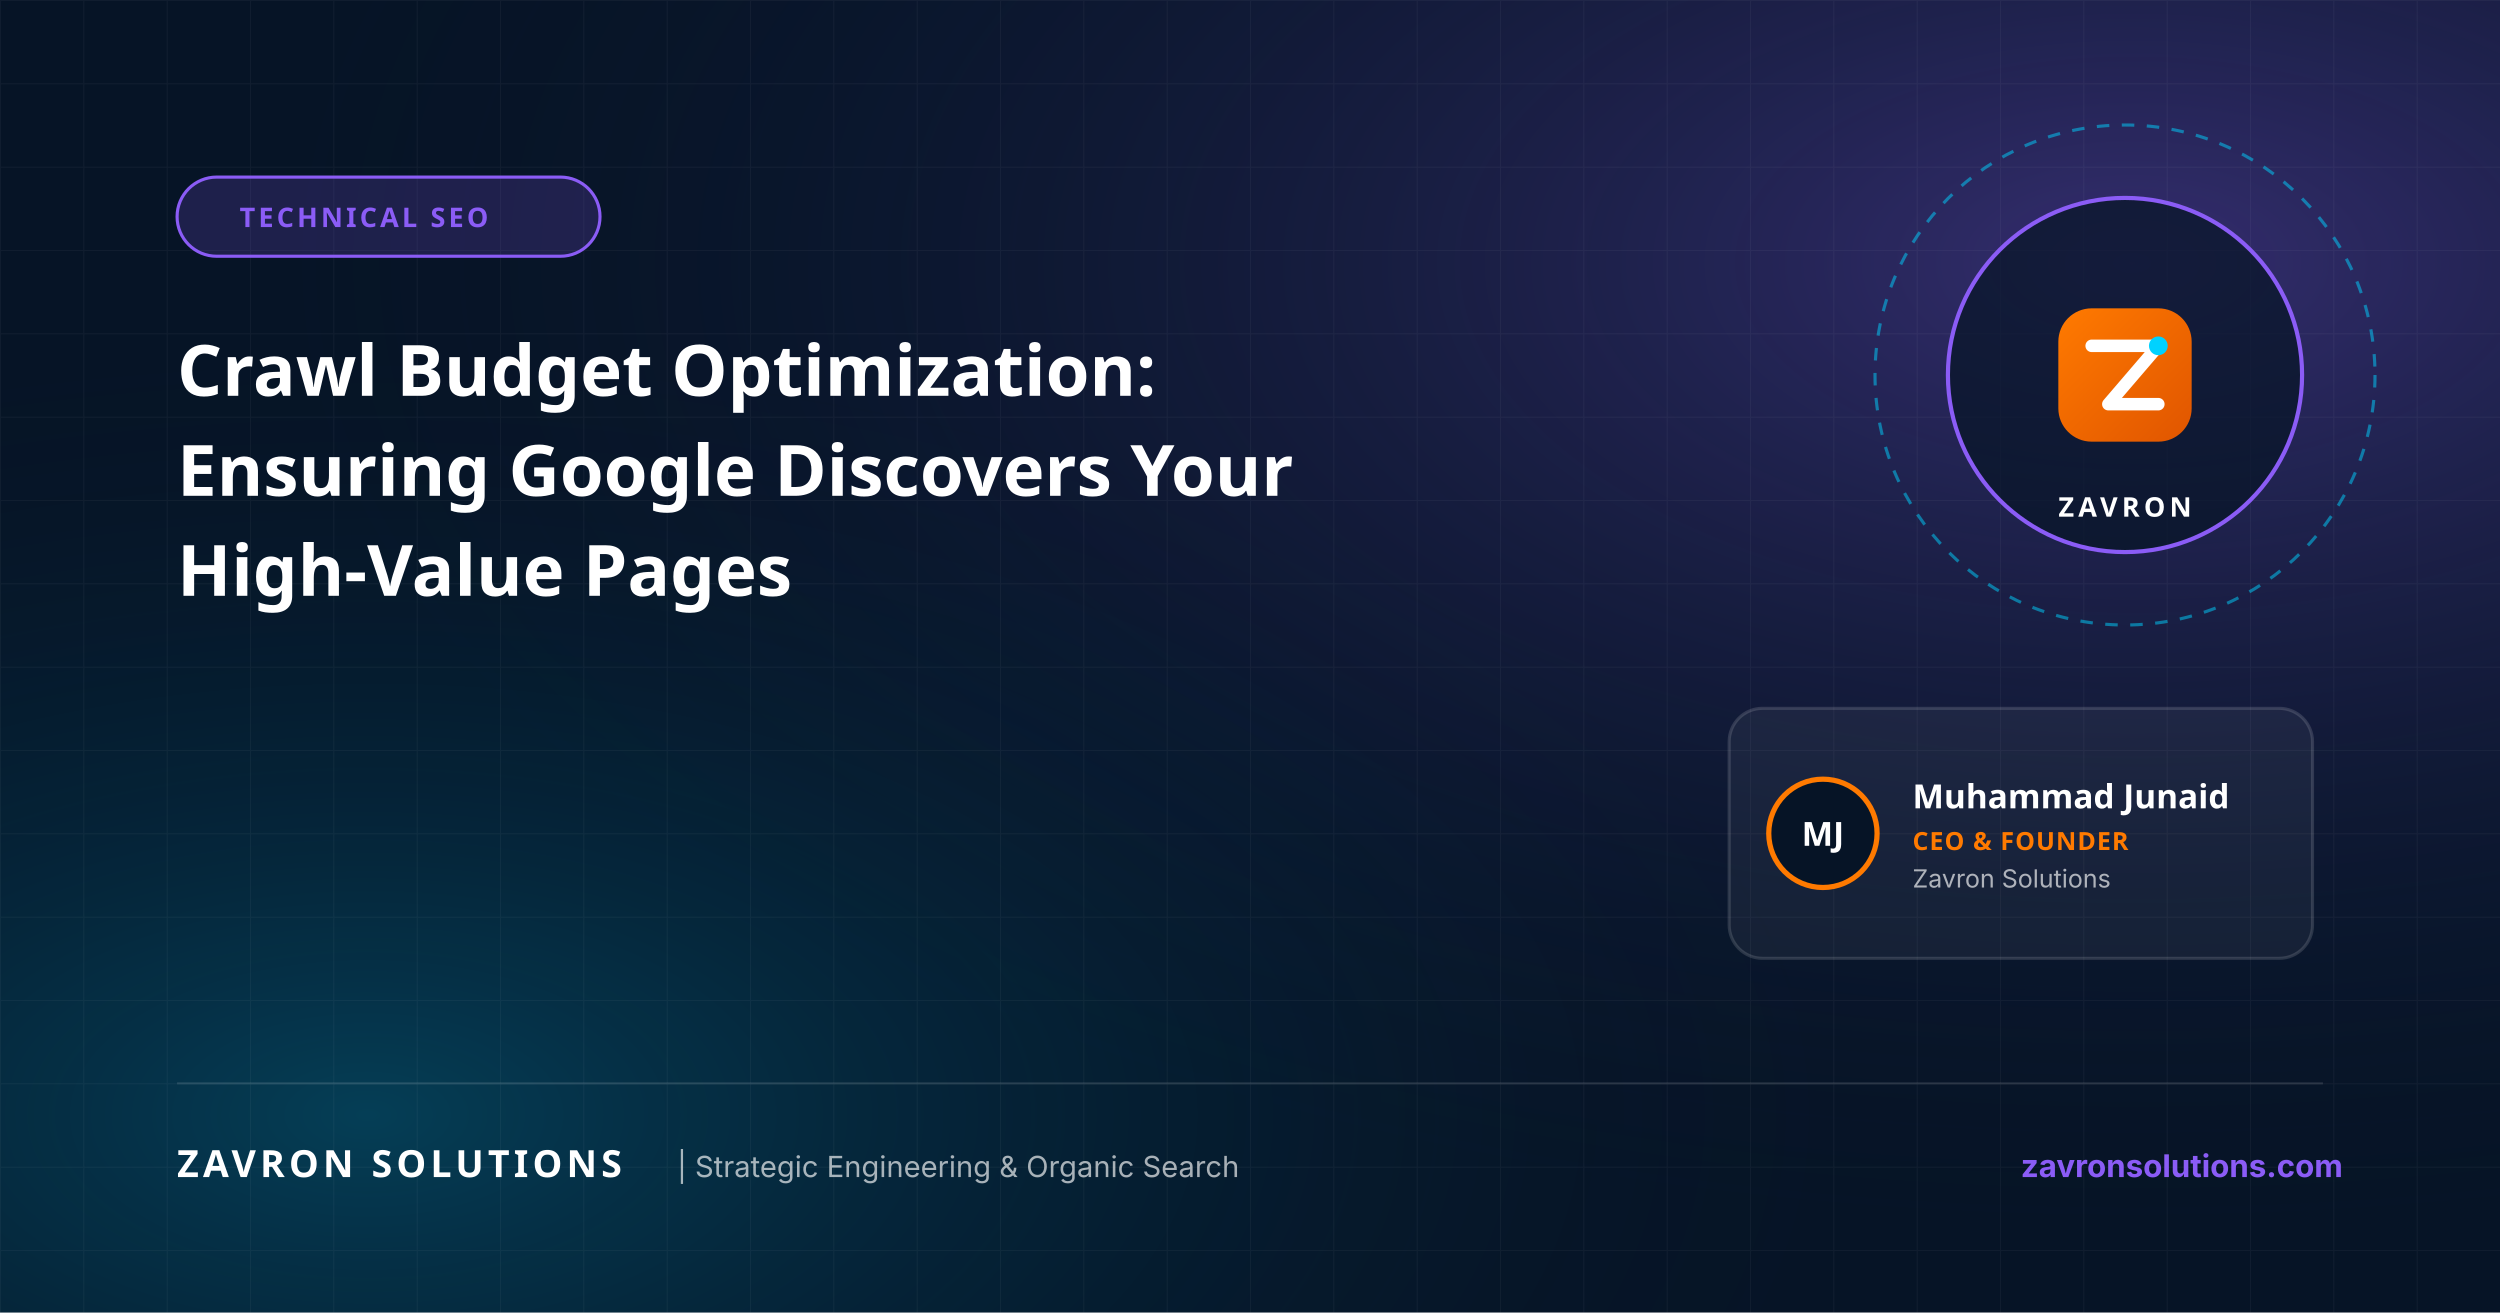
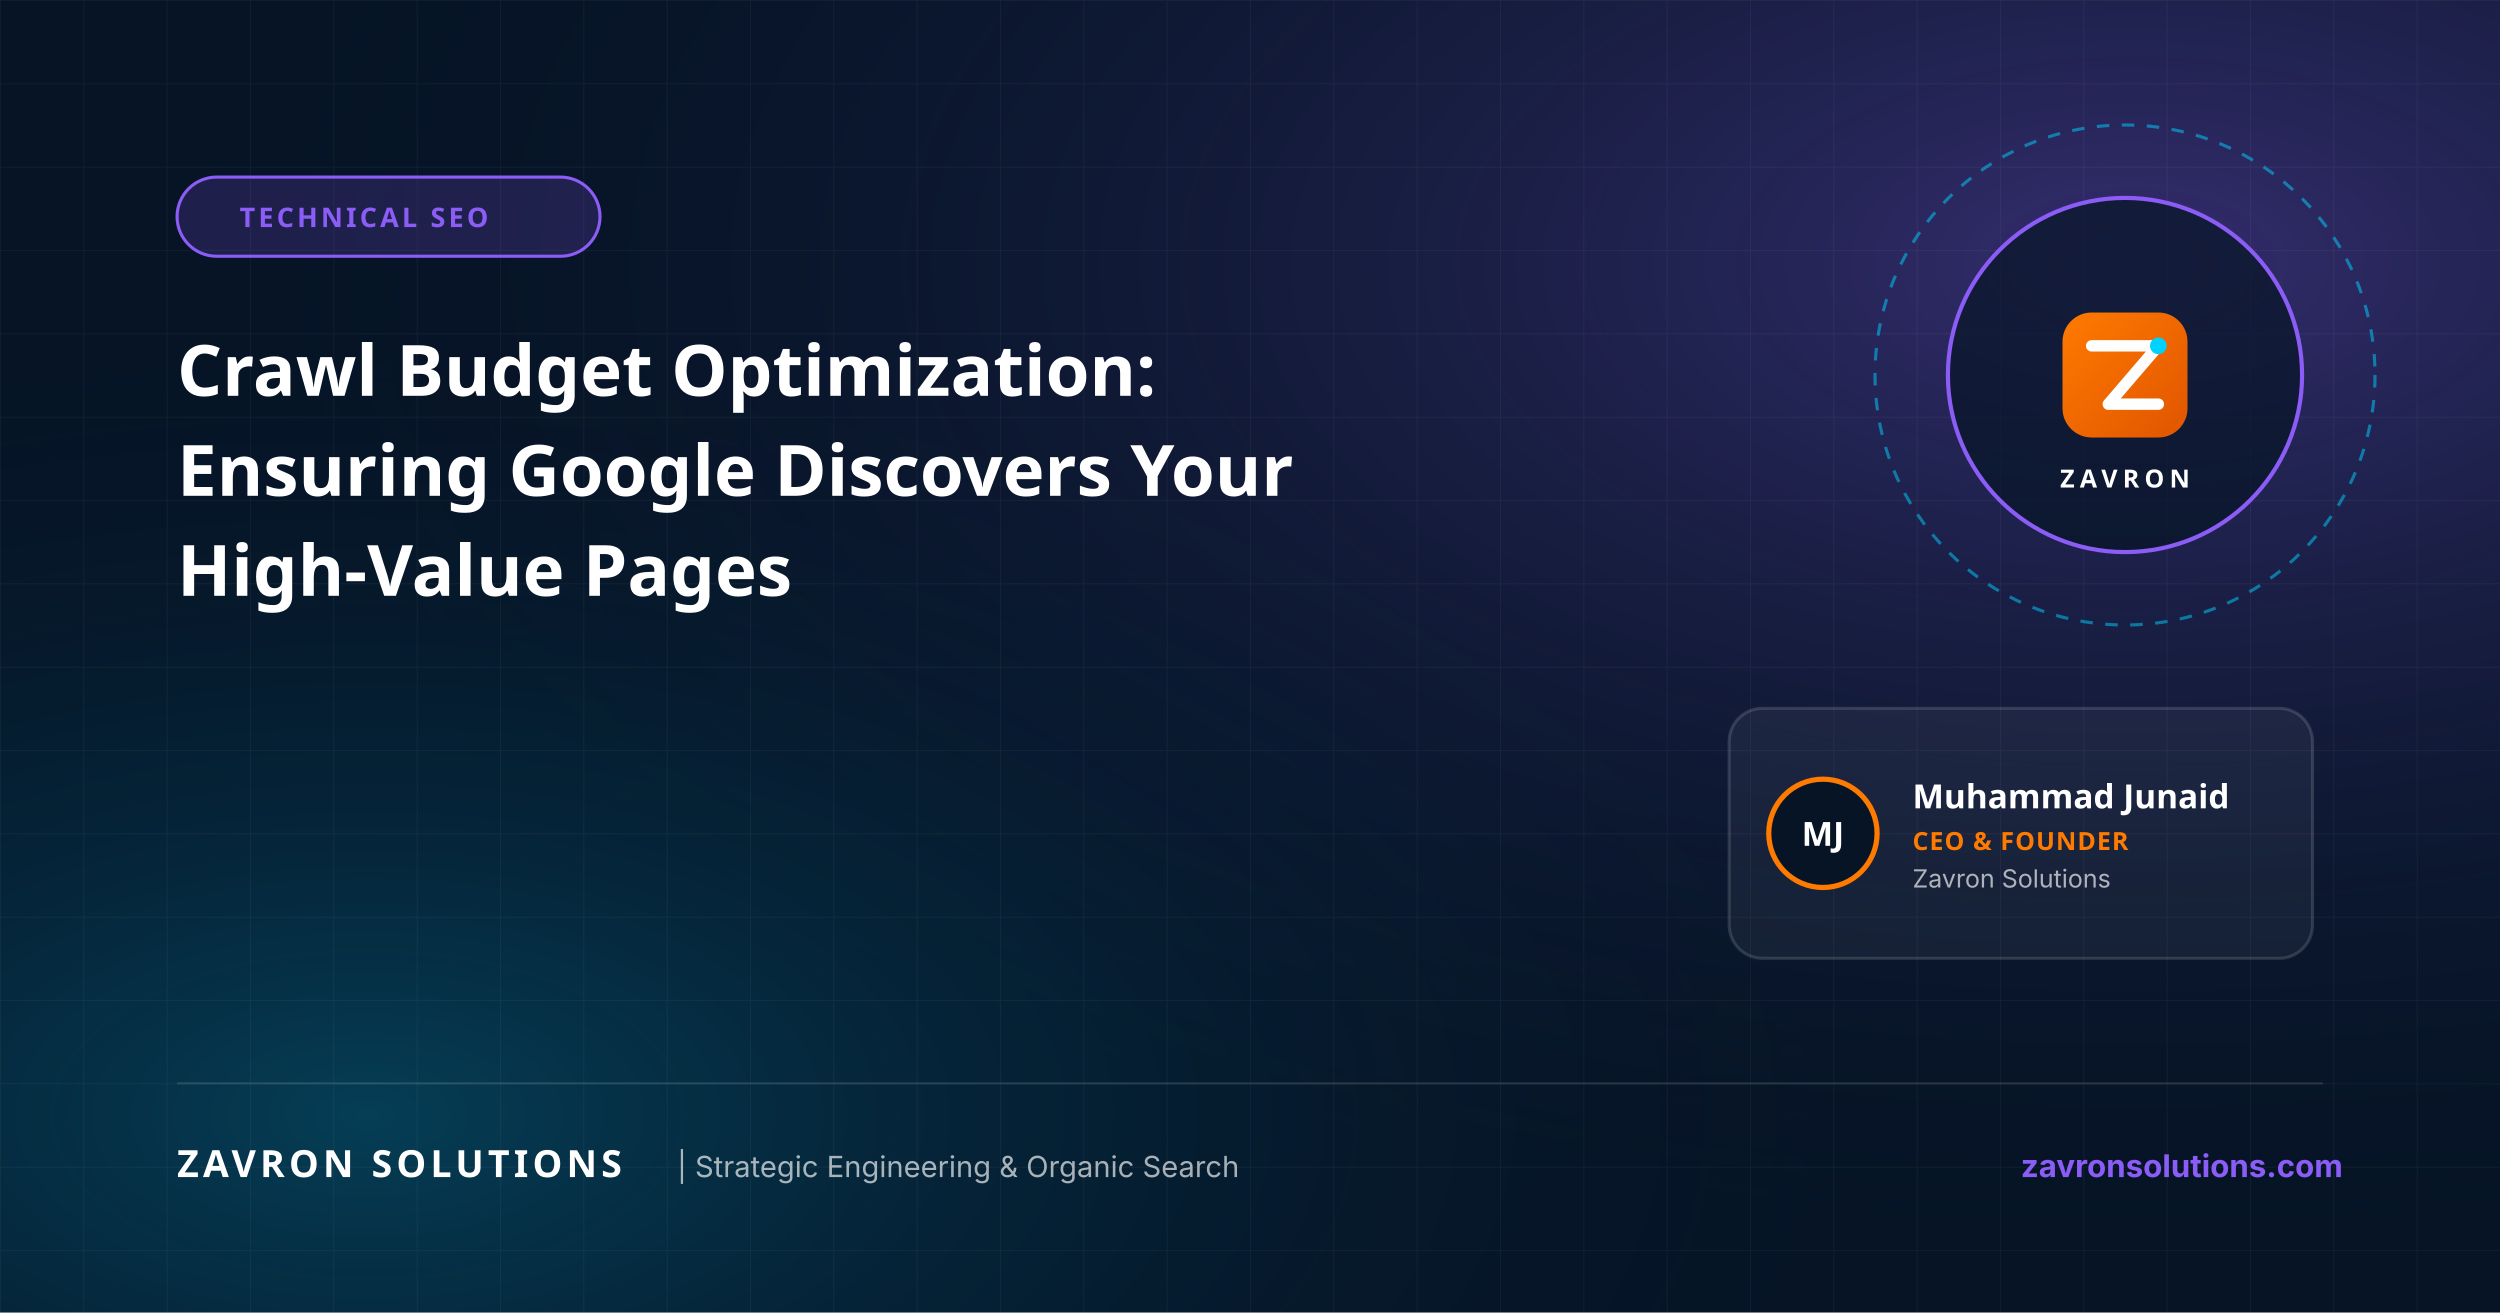
<svg xmlns="http://www.w3.org/2000/svg" width="1200" height="630" viewBox="0 0 1200 630" fill="none">
  <rect width="1200" height="630" fill="#061426" />
  <defs>
    <radialGradient id="grad1" cx="0.85" cy="0.2" r="0.75">
      <stop offset="0%" stop-color="#8b5cf6" stop-opacity="0.35" />
      <stop offset="100%" stop-color="#061426" stop-opacity="0" />
    </radialGradient>
    <radialGradient id="grad2" cx="0.15" cy="0.85" r="0.6">
      <stop offset="0%" stop-color="#00d2ff" stop-opacity="0.22" />
      <stop offset="100%" stop-color="#061426" stop-opacity="0" />
    </radialGradient>
    <linearGradient id="logoGrad" x1="0" y1="0" x2="1" y2="1">
      <stop offset="0%" stop-color="#FF7A00" />
      <stop offset="100%" stop-color="#E05500" />
    </linearGradient>
    <pattern id="grid" width="40" height="40" patternUnits="userSpaceOnUse">
      <path d="M 40 0 L 0 0 0 40" fill="none" stroke="rgba(255,255,255,0.04)" stroke-width="1" />
    </pattern>
  </defs>
  <rect width="1200" height="630" fill="url(#grad1)" />
  <rect width="1200" height="630" fill="url(#grad2)" />
  <rect width="1200" height="630" fill="url(#grid)" />
  <rect x="85" y="85" width="203" height="38" rx="19" fill="#8b5cf6" fill-opacity="0.18" stroke="#8b5cf6" stroke-width="1.5" />
  <text x="115" y="109" fill="#8b5cf6" font-family="Plus Jakarta Sans, sans-serif" font-size="13" font-weight="700" letter-spacing="1.5">TECHNICAL SEO</text>
  <text x="85" y="190" fill="#FFFFFF" font-family="Plus Jakarta Sans, sans-serif" font-size="34" font-weight="800">Crawl Budget Optimization:</text>
  <text x="85" y="238" fill="#FFFFFF" font-family="Plus Jakarta Sans, sans-serif" font-size="34" font-weight="800">Ensuring Google Discovers Your</text>
  <text x="85" y="286" fill="#FFFFFF" font-family="Plus Jakarta Sans, sans-serif" font-size="34" font-weight="800">High-Value Pages</text>
  <circle cx="1020" cy="180" r="85" stroke="#8b5cf6" stroke-width="2" fill="rgba(6, 20, 38, 0.7)" />
  <circle cx="1020" cy="180" r="120" stroke="#00d2ff" stroke-width="1.5" stroke-dasharray="6 6" fill="none" opacity="0.5" />
-   <g transform="translate(988, 148)">
-     <rect width="64" height="64" rx="16" fill="url(#logoGrad)" />
-     <path d="M16 18 H48 L24 46 H48" stroke="#FFFFFF" stroke-width="6" stroke-linecap="round" stroke-linejoin="round" />
-     <circle cx="48" cy="18" r="4.5" fill="#00D2FF" />
+   <g transform="translate(990, 150)">
+     <rect width="60" height="60" rx="14" fill="url(#logoGrad)" />
+     <path d="M14 16 H46 L22 44 H46" stroke="#FFFFFF" stroke-width="5.5" stroke-linecap="round" stroke-linejoin="round" />
+     <circle cx="46" cy="16" r="4" fill="#00D2FF" />
  </g>
-   <text x="1020" y="248" fill="#FFFFFF" font-family="Plus Jakarta Sans, sans-serif" font-size="13" font-weight="800" letter-spacing="2" text-anchor="middle">ZAVRON</text>
+   <text x="1020" y="234" fill="#FFFFFF" font-family="Plus Jakarta Sans, sans-serif" font-size="12" font-weight="800" letter-spacing="2.5" text-anchor="middle">ZAVRON</text>
  <rect x="830" y="340" width="280" height="120" rx="16" fill="rgba(255,255,255,0.05)" stroke="rgba(255,255,255,0.14)" stroke-width="1.5" />
  <circle cx="875" cy="400" r="26" fill="#061426" stroke="#FF7A00" stroke-width="2.5" />
  <text x="875" y="406" fill="#FFFFFF" font-family="Plus Jakarta Sans, sans-serif" font-size="16" font-weight="800" text-anchor="middle">MJ</text>
  <text x="918" y="388" fill="#FFFFFF" font-family="Plus Jakarta Sans, sans-serif" font-size="16" font-weight="700">Muhammad Junaid</text>
  <text x="918" y="408" fill="#FF7A00" font-family="Plus Jakarta Sans, sans-serif" font-size="12" font-weight="700" letter-spacing="0.5">CEO &amp; FOUNDER</text>
  <text x="918" y="426" fill="rgba(255,255,255,0.65)" font-family="Inter, sans-serif" font-size="12">Zavron Solutions</text>
  <line x1="85" y1="520" x2="1115" y2="520" stroke="rgba(255,255,255,0.12)" stroke-width="1" />
  <text x="85" y="565" fill="#FFFFFF" font-family="Plus Jakarta Sans, sans-serif" font-size="18" font-weight="800" letter-spacing="2">ZAVRON SOLUTIONS</text>
  <text x="325" y="565" fill="rgba(255,255,255,0.65)" font-family="Inter, sans-serif" font-size="14">|   Strategic Engineering &amp; Organic Search</text>
  <text x="970" y="565" fill="#8b5cf6" font-family="Inter, sans-serif" font-size="15" font-weight="700">zavronsolutions.com</text>
</svg>
